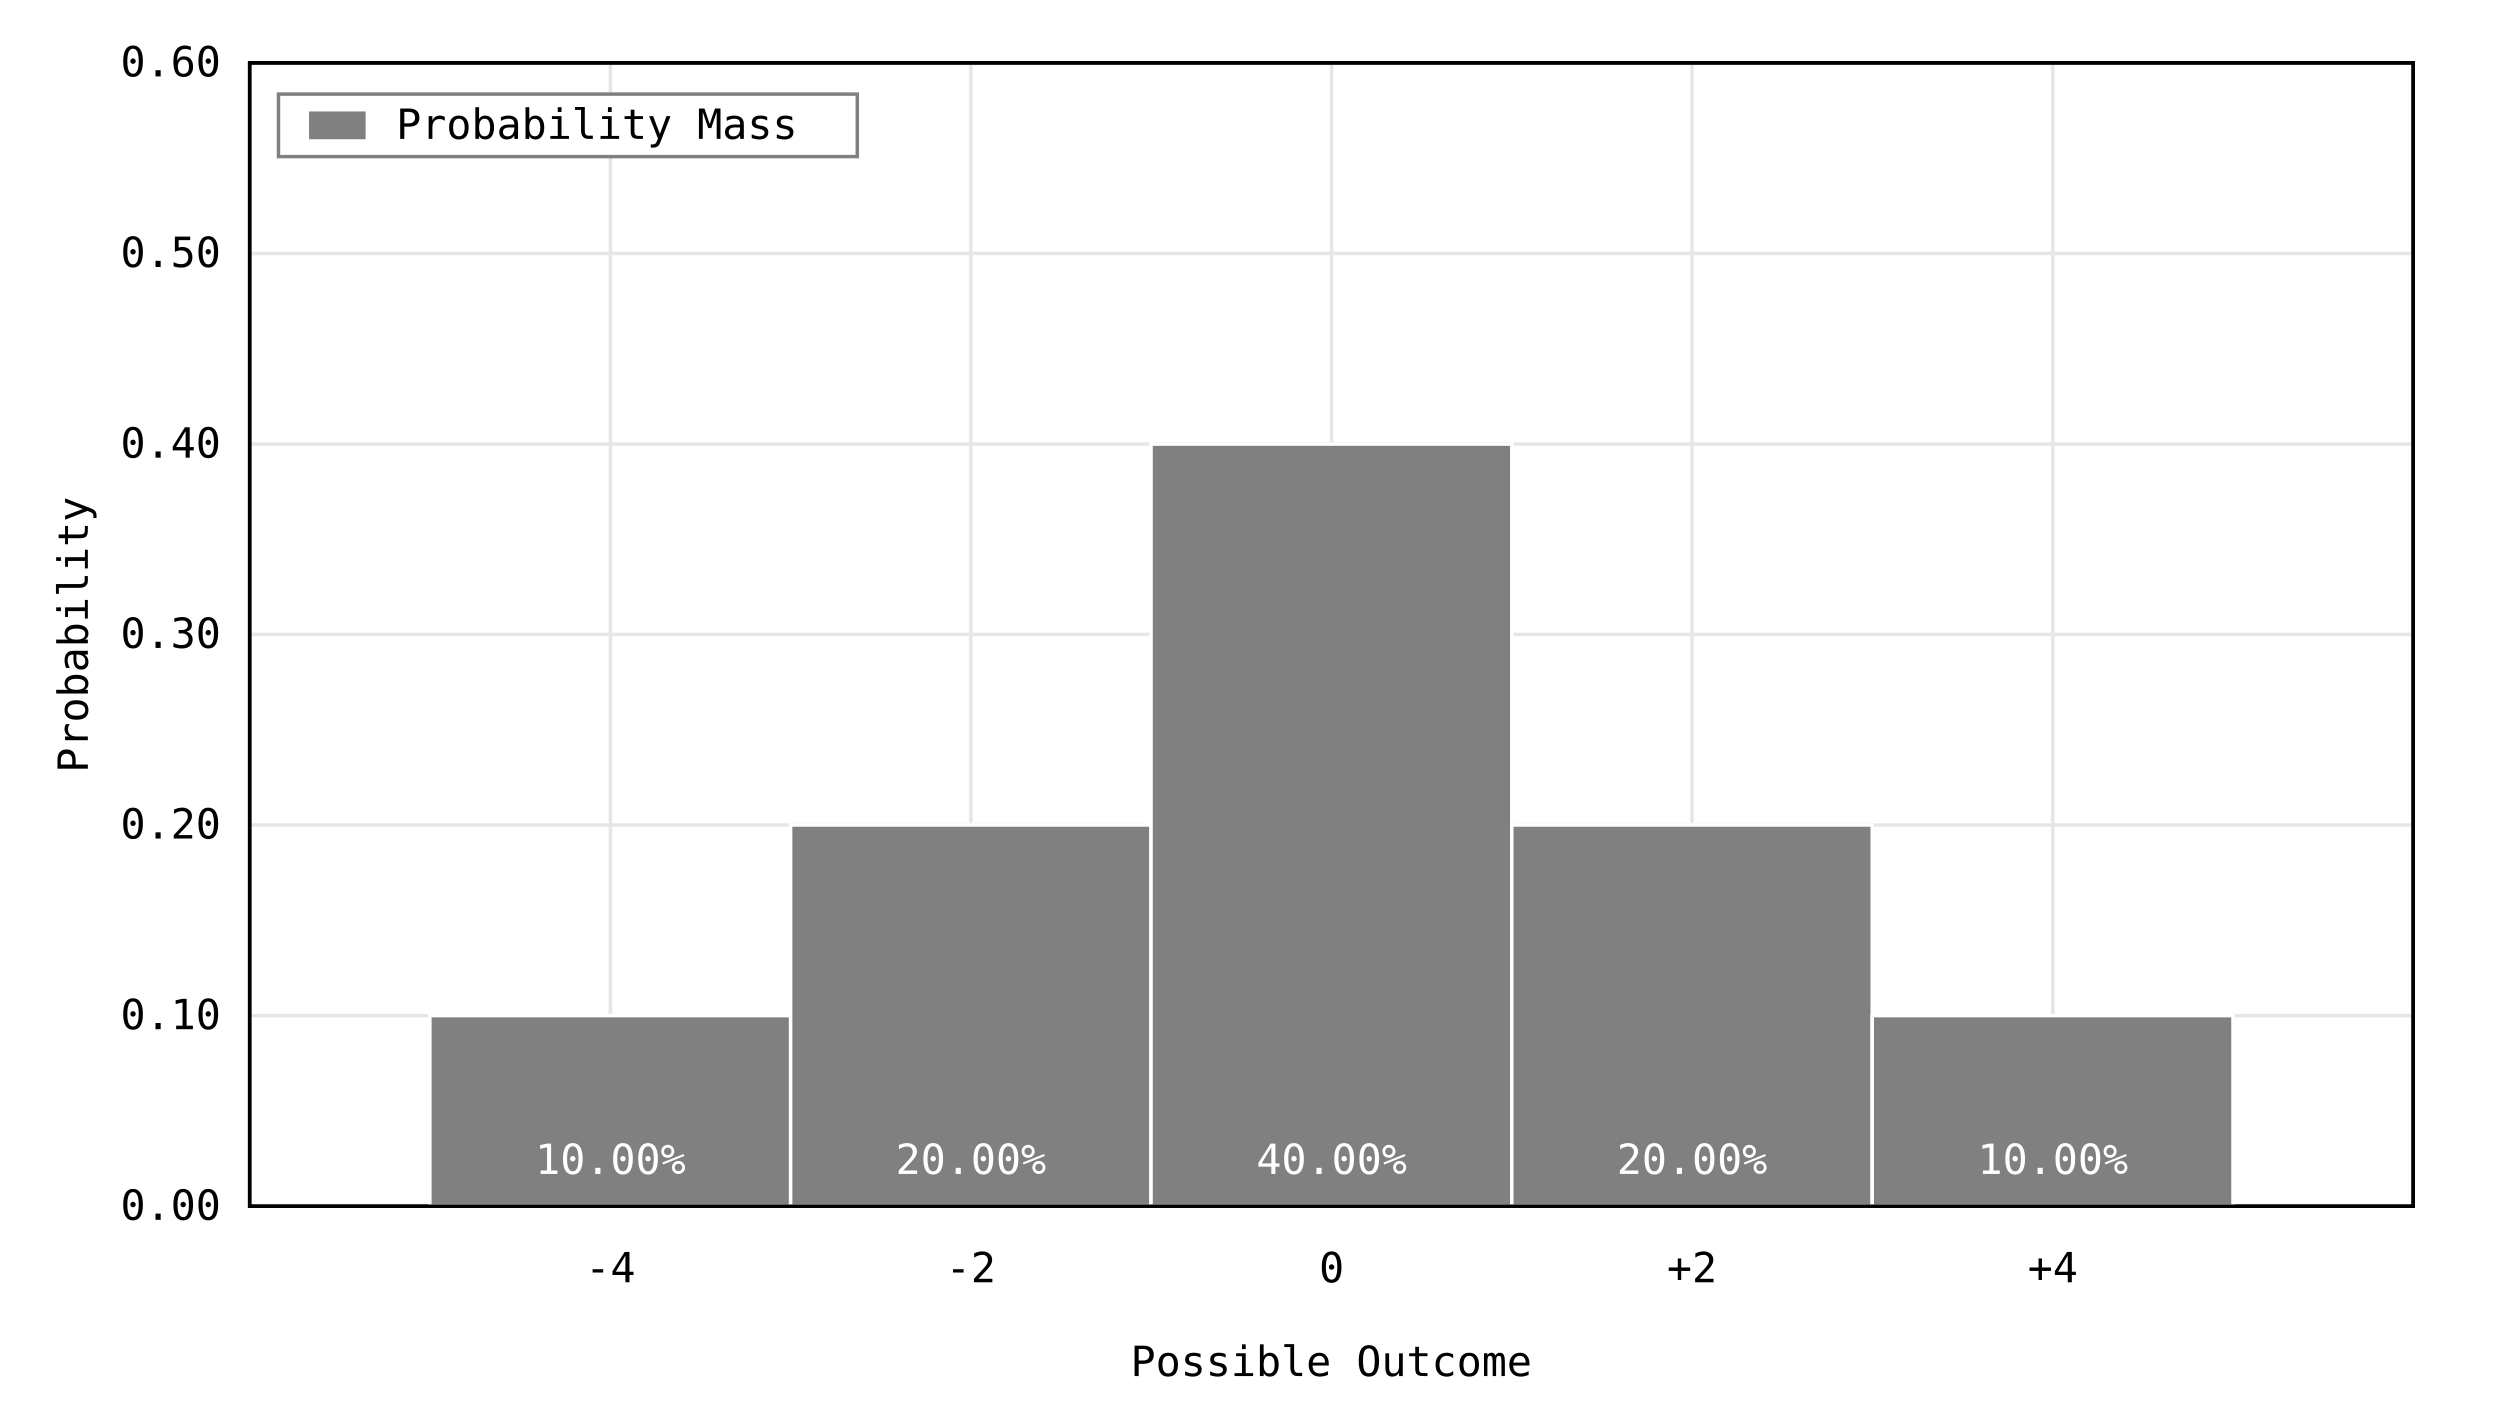
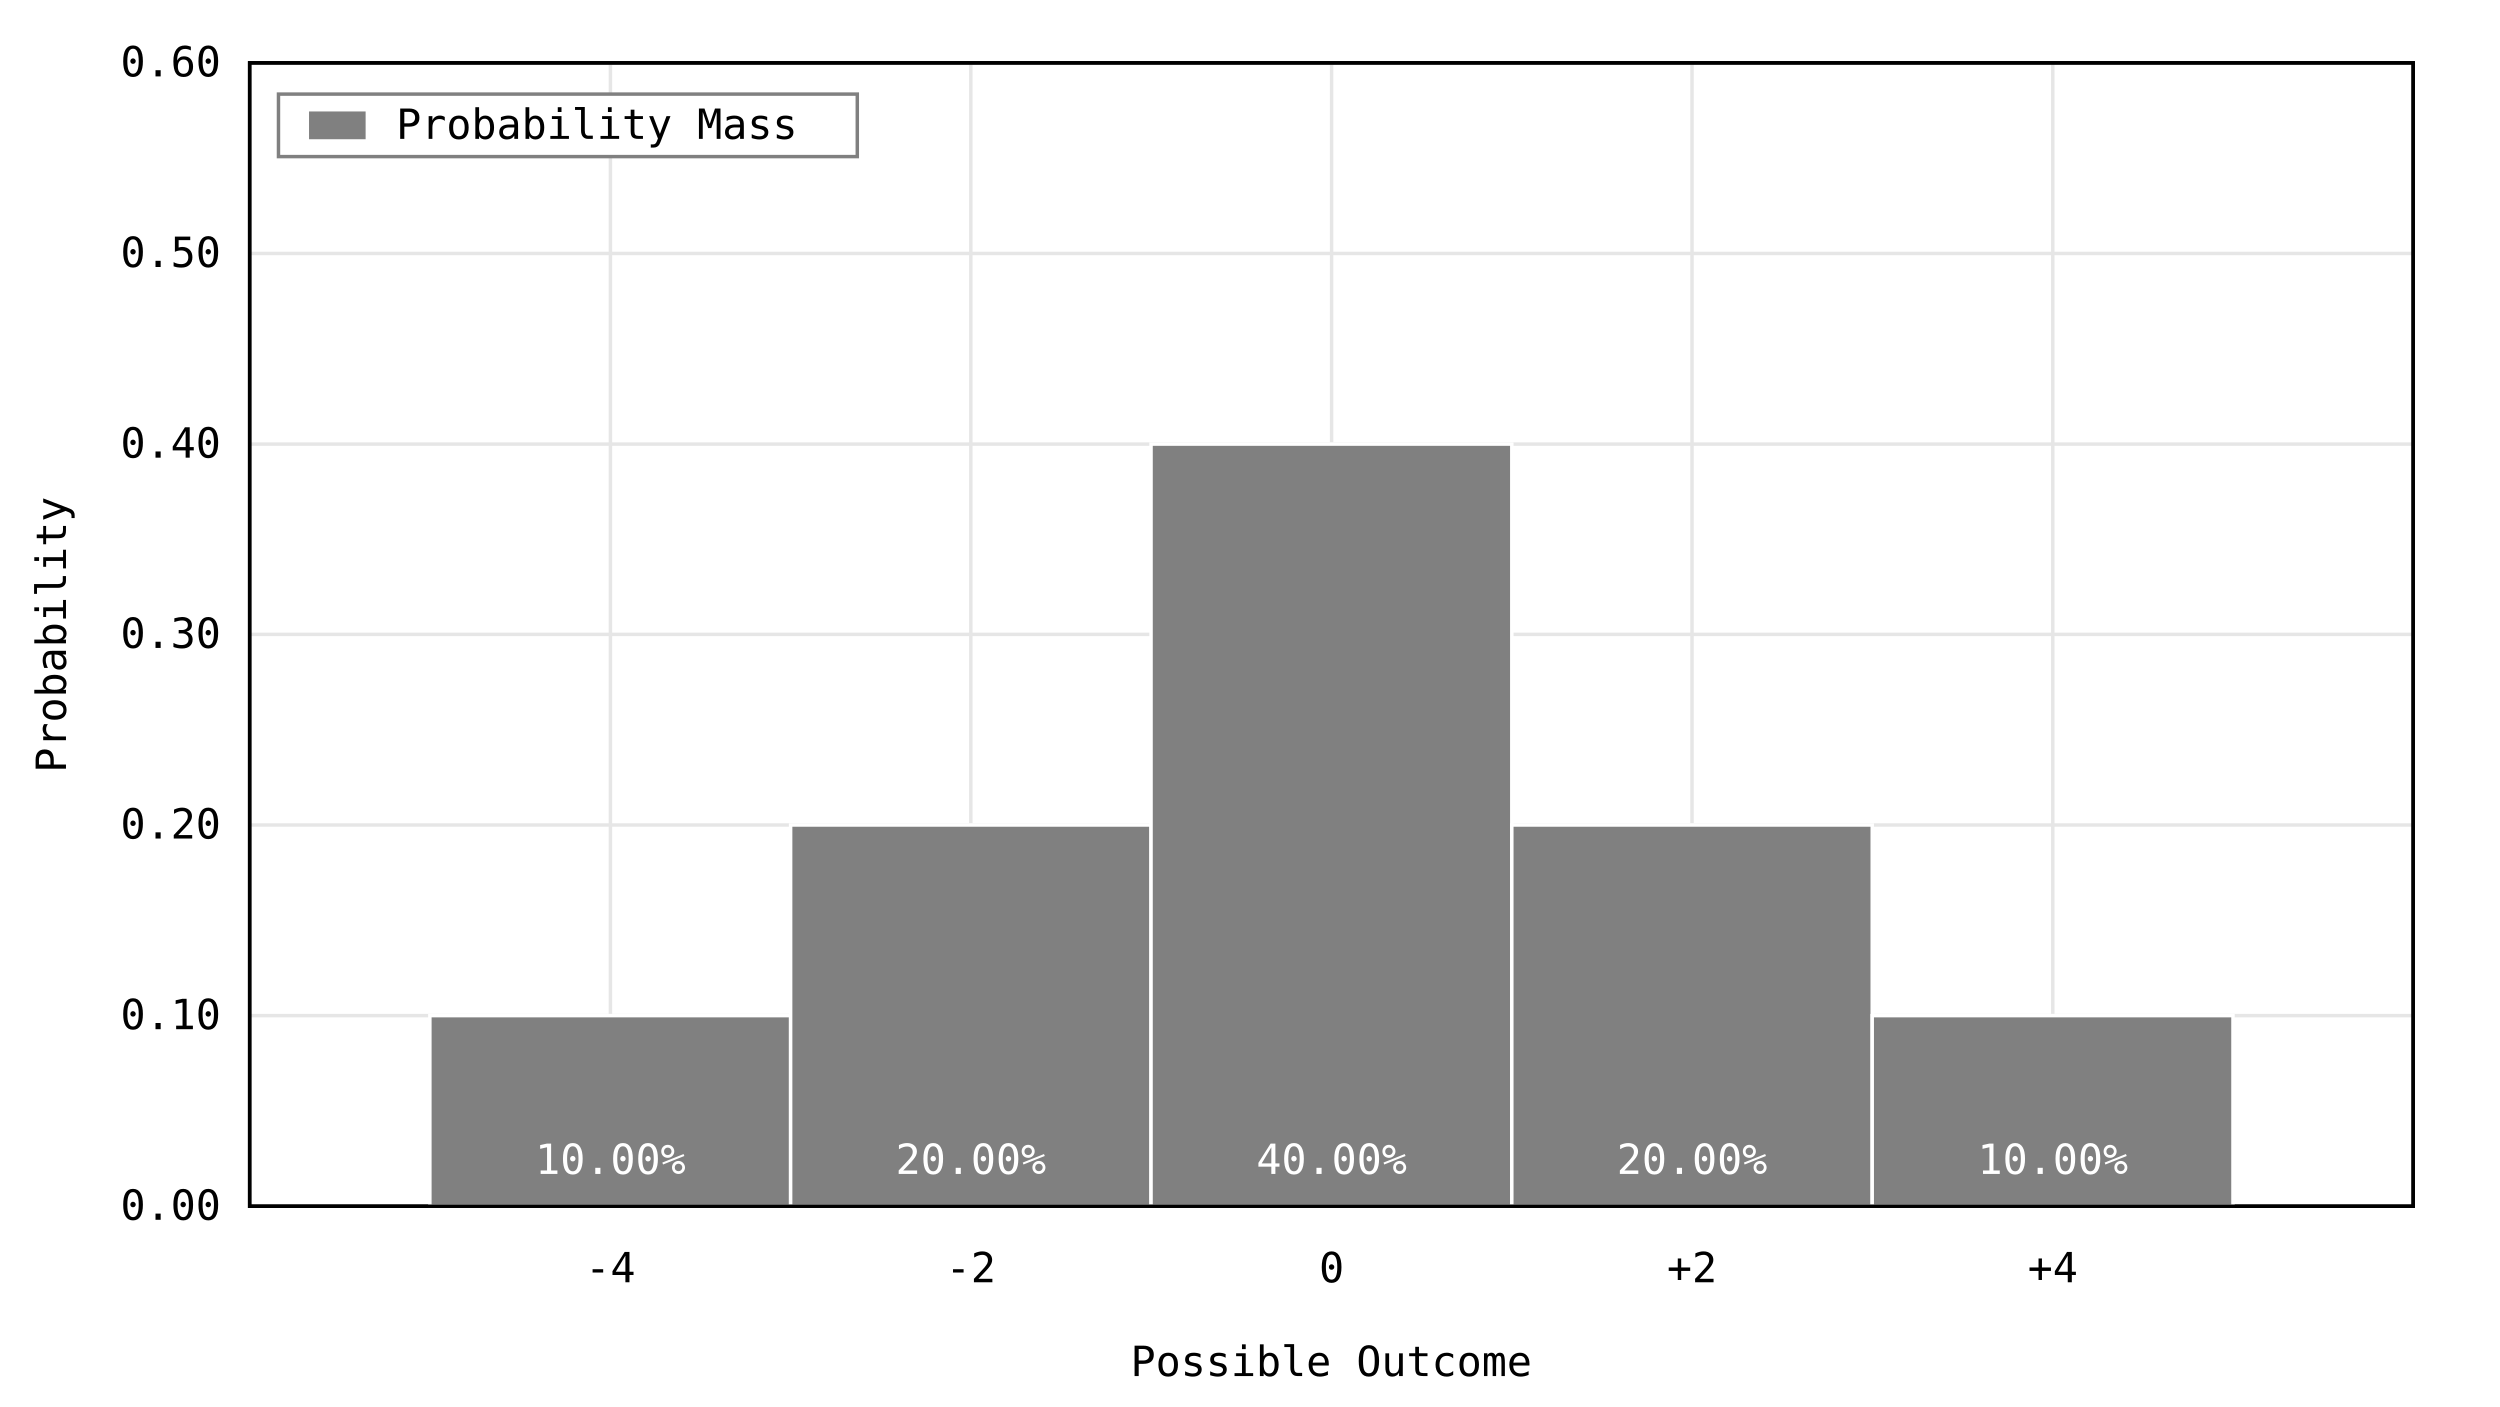
<svg xmlns="http://www.w3.org/2000/svg" xmlns:xlink="http://www.w3.org/1999/xlink" width="720" height="405" viewBox="0 0 720 405">
  <g id="gnuplot_canvas">
    <rect x="0" y="0" width="720" height="405" fill="none" />
    <defs>
      <circle id="gpDot" r="0.5" stroke-width="0.5" stroke="currentColor" />
      <path id="gpPt0" stroke-width="0.222" stroke="currentColor" d="M-1,0 h2 M0,-1 v2" />
      <path id="gpPt1" stroke-width="0.222" stroke="currentColor" d="M-1,-1 L1,1 M1,-1 L-1,1" />
      <path id="gpPt2" stroke-width="0.222" stroke="currentColor" d="M-1,0 L1,0 M0,-1 L0,1 M-1,-1 L1,1 M-1,1 L1,-1" />
      <rect id="gpPt3" stroke-width="0.222" stroke="currentColor" x="-1" y="-1" width="2" height="2" />
      <rect id="gpPt4" stroke-width="0.222" stroke="currentColor" fill="currentColor" x="-1" y="-1" width="2" height="2" />
      <circle id="gpPt5" stroke-width="0.222" stroke="currentColor" cx="0" cy="0" r="1" />
      <use xlink:href="#gpPt5" id="gpPt6" fill="currentColor" stroke="none" />
      <path id="gpPt7" stroke-width="0.222" stroke="currentColor" d="M0,-1.33 L-1.33,0.67 L1.33,0.67 z" />
      <use xlink:href="#gpPt7" id="gpPt8" fill="currentColor" stroke="none" />
      <use xlink:href="#gpPt7" id="gpPt9" stroke="currentColor" transform="rotate(180)" />
      <use xlink:href="#gpPt9" id="gpPt10" fill="currentColor" stroke="none" />
      <use xlink:href="#gpPt3" id="gpPt11" stroke="currentColor" transform="rotate(45)" />
      <use xlink:href="#gpPt11" id="gpPt12" fill="currentColor" stroke="none" />
      <path id="gpPt13" stroke-width="0.222" stroke="currentColor" d="M0,1.330 L1.265,0.411 L0.782,-1.067 L-0.782,-1.076 L-1.265,0.411 z" />
      <use xlink:href="#gpPt13" id="gpPt14" fill="currentColor" stroke="none" />
      <filter id="textbox" filterUnits="objectBoundingBox" x="0" y="0" height="1" width="1">
        <feFlood flood-color="white" flood-opacity="1" result="bgnd" />
        <feComposite in="SourceGraphic" in2="bgnd" operator="atop" />
      </filter>
      <filter id="greybox" filterUnits="objectBoundingBox" x="0" y="0" height="1" width="1">
        <feFlood flood-color="lightgrey" flood-opacity="1" result="grey" />
        <feComposite in="SourceGraphic" in2="grey" operator="atop" />
      </filter>
    </defs>
    <g fill="none" color="white" stroke="currentColor" stroke-width="1.00" stroke-linecap="butt" stroke-linejoin="miter">
</g>
    <g fill="none" color="black" stroke="currentColor" stroke-width="1.00" stroke-linecap="butt" stroke-linejoin="miter">
</g>
    <g fill="none" color="black" stroke="currentColor" stroke-width="1.00" stroke-linecap="butt" stroke-linejoin="miter">
      <path stroke="rgb(230, 230, 230)" class="gridline" d="M71.9,347.4 L695.0,347.4  " />
    </g>
    <g fill="none" color="black" stroke="currentColor" stroke-width="1.00" stroke-linecap="butt" stroke-linejoin="miter">
      <path stroke="black" d="M71.9,347.4 M695.0,347.4  " />
      <g transform="translate(63.6,351.3)" stroke="none" fill="black" font-family="Consolas, Menlo, monospace" font-size="12.00" text-anchor="end">
        <text>
          <tspan font-family="Consolas, Menlo, monospace">0.00</tspan>
        </text>
      </g>
    </g>
    <g fill="none" color="black" stroke="currentColor" stroke-width="1.00" stroke-linecap="butt" stroke-linejoin="miter">
</g>
    <g fill="none" color="black" stroke="currentColor" stroke-width="1.00" stroke-linecap="butt" stroke-linejoin="miter">
      <path stroke="rgb(230, 230, 230)" class="gridline" d="M71.9,292.5 L695.0,292.5  " />
    </g>
    <g fill="none" color="black" stroke="currentColor" stroke-width="1.00" stroke-linecap="butt" stroke-linejoin="miter">
      <path stroke="black" d="M71.9,292.5 M695.0,292.5  " />
      <g transform="translate(63.6,296.4)" stroke="none" fill="black" font-family="Consolas, Menlo, monospace" font-size="12.00" text-anchor="end">
        <text>
          <tspan font-family="Consolas, Menlo, monospace">0.10</tspan>
        </text>
      </g>
    </g>
    <g fill="none" color="black" stroke="currentColor" stroke-width="1.00" stroke-linecap="butt" stroke-linejoin="miter">
</g>
    <g fill="none" color="black" stroke="currentColor" stroke-width="1.00" stroke-linecap="butt" stroke-linejoin="miter">
      <path stroke="rgb(230, 230, 230)" class="gridline" d="M71.9,237.6 L695.0,237.6  " />
    </g>
    <g fill="none" color="black" stroke="currentColor" stroke-width="1.00" stroke-linecap="butt" stroke-linejoin="miter">
      <path stroke="black" d="M71.9,237.6 M695.0,237.6  " />
      <g transform="translate(63.6,241.5)" stroke="none" fill="black" font-family="Consolas, Menlo, monospace" font-size="12.00" text-anchor="end">
        <text>
          <tspan font-family="Consolas, Menlo, monospace">0.20</tspan>
        </text>
      </g>
    </g>
    <g fill="none" color="black" stroke="currentColor" stroke-width="1.00" stroke-linecap="butt" stroke-linejoin="miter">
</g>
    <g fill="none" color="black" stroke="currentColor" stroke-width="1.00" stroke-linecap="butt" stroke-linejoin="miter">
      <path stroke="rgb(230, 230, 230)" class="gridline" d="M71.9,182.7 L695.0,182.7  " />
    </g>
    <g fill="none" color="black" stroke="currentColor" stroke-width="1.00" stroke-linecap="butt" stroke-linejoin="miter">
      <path stroke="black" d="M71.9,182.7 M695.0,182.7  " />
      <g transform="translate(63.6,186.6)" stroke="none" fill="black" font-family="Consolas, Menlo, monospace" font-size="12.00" text-anchor="end">
        <text>
          <tspan font-family="Consolas, Menlo, monospace">0.30</tspan>
        </text>
      </g>
    </g>
    <g fill="none" color="black" stroke="currentColor" stroke-width="1.00" stroke-linecap="butt" stroke-linejoin="miter">
</g>
    <g fill="none" color="black" stroke="currentColor" stroke-width="1.00" stroke-linecap="butt" stroke-linejoin="miter">
      <path stroke="rgb(230, 230, 230)" class="gridline" d="M71.9,127.9 L695.0,127.9  " />
    </g>
    <g fill="none" color="black" stroke="currentColor" stroke-width="1.00" stroke-linecap="butt" stroke-linejoin="miter">
      <path stroke="black" d="M71.9,127.9 M695.0,127.9  " />
      <g transform="translate(63.6,131.8)" stroke="none" fill="black" font-family="Consolas, Menlo, monospace" font-size="12.00" text-anchor="end">
        <text>
          <tspan font-family="Consolas, Menlo, monospace">0.40</tspan>
        </text>
      </g>
    </g>
    <g fill="none" color="black" stroke="currentColor" stroke-width="1.00" stroke-linecap="butt" stroke-linejoin="miter">
</g>
    <g fill="none" color="black" stroke="currentColor" stroke-width="1.00" stroke-linecap="butt" stroke-linejoin="miter">
      <path stroke="rgb(230, 230, 230)" class="gridline" d="M71.9,73.0 L695.0,73.0  " />
    </g>
    <g fill="none" color="black" stroke="currentColor" stroke-width="1.00" stroke-linecap="butt" stroke-linejoin="miter">
      <path stroke="black" d="M71.9,73.0 M695.0,73.0  " />
      <g transform="translate(63.6,76.9)" stroke="none" fill="black" font-family="Consolas, Menlo, monospace" font-size="12.00" text-anchor="end">
        <text>
          <tspan font-family="Consolas, Menlo, monospace">0.50</tspan>
        </text>
      </g>
    </g>
    <g fill="none" color="black" stroke="currentColor" stroke-width="1.00" stroke-linecap="butt" stroke-linejoin="miter">
</g>
    <g fill="none" color="black" stroke="currentColor" stroke-width="1.00" stroke-linecap="butt" stroke-linejoin="miter">
      <path stroke="rgb(230, 230, 230)" class="gridline" d="M71.9,18.1 L695.0,18.1  " />
    </g>
    <g fill="none" color="black" stroke="currentColor" stroke-width="1.00" stroke-linecap="butt" stroke-linejoin="miter">
      <path stroke="black" d="M71.9,18.1 M695.0,18.1  " />
      <g transform="translate(63.6,22.0)" stroke="none" fill="black" font-family="Consolas, Menlo, monospace" font-size="12.00" text-anchor="end">
        <text>
          <tspan font-family="Consolas, Menlo, monospace">0.60</tspan>
        </text>
      </g>
    </g>
    <g fill="none" color="black" stroke="currentColor" stroke-width="1.00" stroke-linecap="butt" stroke-linejoin="miter">
</g>
    <g fill="none" color="black" stroke="currentColor" stroke-width="1.00" stroke-linecap="butt" stroke-linejoin="miter">
      <path stroke="rgb(230, 230, 230)" class="gridline" d="M175.8,347.4 L175.8,45.1 M175.8,27.1 L175.8,18.1  " />
    </g>
    <g fill="none" color="black" stroke="currentColor" stroke-width="1.00" stroke-linecap="butt" stroke-linejoin="miter">
      <path stroke="black" d="M175.8,347.4 M175.8,18.1  " />
      <g transform="translate(175.8,369.3)" stroke="none" fill="black" font-family="Consolas, Menlo, monospace" font-size="12.00" text-anchor="middle">
        <text>
          <tspan font-family="Consolas, Menlo, monospace">-4</tspan>
        </text>
      </g>
    </g>
    <g fill="none" color="black" stroke="currentColor" stroke-width="1.00" stroke-linecap="butt" stroke-linejoin="miter">
</g>
    <g fill="none" color="black" stroke="currentColor" stroke-width="1.00" stroke-linecap="butt" stroke-linejoin="miter">
      <path stroke="rgb(230, 230, 230)" class="gridline" d="M279.6,347.4 L279.6,18.1  " />
    </g>
    <g fill="none" color="black" stroke="currentColor" stroke-width="1.00" stroke-linecap="butt" stroke-linejoin="miter">
      <path stroke="black" d="M279.6,347.4 M279.6,18.1  " />
      <g transform="translate(279.6,369.3)" stroke="none" fill="black" font-family="Consolas, Menlo, monospace" font-size="12.00" text-anchor="middle">
        <text>
          <tspan font-family="Consolas, Menlo, monospace">-2</tspan>
        </text>
      </g>
    </g>
    <g fill="none" color="black" stroke="currentColor" stroke-width="1.00" stroke-linecap="butt" stroke-linejoin="miter">
</g>
    <g fill="none" color="black" stroke="currentColor" stroke-width="1.00" stroke-linecap="butt" stroke-linejoin="miter">
      <path stroke="rgb(230, 230, 230)" class="gridline" d="M383.5,347.4 L383.5,18.1  " />
    </g>
    <g fill="none" color="black" stroke="currentColor" stroke-width="1.00" stroke-linecap="butt" stroke-linejoin="miter">
      <path stroke="black" d="M383.5,347.4 M383.5,18.1  " />
      <g transform="translate(383.5,369.3)" stroke="none" fill="black" font-family="Consolas, Menlo, monospace" font-size="12.00" text-anchor="middle">
        <text>
          <tspan font-family="Consolas, Menlo, monospace"> 0</tspan>
        </text>
      </g>
    </g>
    <g fill="none" color="black" stroke="currentColor" stroke-width="1.00" stroke-linecap="butt" stroke-linejoin="miter">
</g>
    <g fill="none" color="black" stroke="currentColor" stroke-width="1.00" stroke-linecap="butt" stroke-linejoin="miter">
      <path stroke="rgb(230, 230, 230)" class="gridline" d="M487.3,347.4 L487.3,18.1  " />
    </g>
    <g fill="none" color="black" stroke="currentColor" stroke-width="1.00" stroke-linecap="butt" stroke-linejoin="miter">
      <path stroke="black" d="M487.3,347.4 M487.3,18.1  " />
      <g transform="translate(487.3,369.3)" stroke="none" fill="black" font-family="Consolas, Menlo, monospace" font-size="12.00" text-anchor="middle">
        <text>
          <tspan font-family="Consolas, Menlo, monospace">+2</tspan>
        </text>
      </g>
    </g>
    <g fill="none" color="black" stroke="currentColor" stroke-width="1.00" stroke-linecap="butt" stroke-linejoin="miter">
</g>
    <g fill="none" color="black" stroke="currentColor" stroke-width="1.00" stroke-linecap="butt" stroke-linejoin="miter">
      <path stroke="rgb(230, 230, 230)" class="gridline" d="M591.2,347.4 L591.2,18.1  " />
    </g>
    <g fill="none" color="black" stroke="currentColor" stroke-width="1.00" stroke-linecap="butt" stroke-linejoin="miter">
      <path stroke="black" d="M591.2,347.4 M591.2,18.1  " />
      <g transform="translate(591.2,369.3)" stroke="none" fill="black" font-family="Consolas, Menlo, monospace" font-size="12.00" text-anchor="middle">
        <text>
          <tspan font-family="Consolas, Menlo, monospace">+4</tspan>
        </text>
      </g>
    </g>
    <g fill="none" color="black" stroke="currentColor" stroke-width="1.00" stroke-linecap="butt" stroke-linejoin="miter">
</g>
    <g fill="none" color="black" stroke="currentColor" stroke-width="1.00" stroke-linecap="butt" stroke-linejoin="miter">
      <path stroke="black" d="M71.9,18.1 L71.9,347.4 L695.0,347.4 L695.0,18.1 L71.9,18.1 Z  " />
    </g>
    <g fill="none" color="black" stroke="currentColor" stroke-width="1.00" stroke-linecap="butt" stroke-linejoin="miter">
-       <g transform="translate(25.3,182.8) rotate(270)" stroke="none" fill="black" font-family="Consolas, Menlo, monospace" font-size="12.00" text-anchor="middle">
+       <g transform="translate(19.0,182.8) rotate(270)" stroke="none" fill="black" font-family="Consolas, Menlo, monospace" font-size="12.00" text-anchor="middle">
        <text>
          <tspan font-family="Consolas, Menlo, monospace">Probability</tspan>
        </text>
      </g>
    </g>
    <g fill="none" color="black" stroke="currentColor" stroke-width="1.00" stroke-linecap="butt" stroke-linejoin="miter">
      <g transform="translate(383.4,396.3)" stroke="none" fill="black" font-family="Consolas, Menlo, monospace" font-size="12.00" text-anchor="middle">
        <text>
          <tspan font-family="Consolas, Menlo, monospace">Possible Outcome</tspan>
        </text>
      </g>
    </g>
    <g fill="none" color="black" stroke="currentColor" stroke-width="1.00" stroke-linecap="butt" stroke-linejoin="miter">
</g>
    <g fill="none" color="black" stroke="currentColor" stroke-width="1.00" stroke-linecap="butt" stroke-linejoin="miter">
      <path stroke="rgb(128, 128, 128)" d="M80.2,45.1 L80.2,27.1 L246.9,27.1 L246.9,45.1 L80.2,45.1 Z  " />
    </g>
    <g id="gnuplot_plot_1">
      <g fill="none" color="black" stroke="currentColor" stroke-width="1.00" stroke-linecap="butt" stroke-linejoin="miter">
        <g transform="translate(114.1,40.0)" stroke="none" fill="black" font-family="Consolas, Menlo, monospace" font-size="12.00" text-anchor="start">
          <text>
            <tspan font-family="Consolas, Menlo, monospace">Probability Mass</tspan>
          </text>
        </g>
      </g>
      <g fill="none" color="black" stroke="currentColor" stroke-width="1.00" stroke-linecap="butt" stroke-linejoin="miter">
        <g stroke="none" shape-rendering="crispEdges">
          <polygon fill="rgb(128, 128, 128)" points="88.5,40.6 105.8,40.6 105.8,31.6 88.5,31.6 " />
        </g>
        <path stroke="rgb(255, 255, 255)" d="M88.5,40.6 L105.8,40.6 L105.8,31.6 L88.5,31.6 L88.5,40.6 Z  " />
      </g>
      <g fill="none" color="black" stroke="currentColor" stroke-width="1.00" stroke-linecap="butt" stroke-linejoin="miter">
        <g stroke="none" shape-rendering="crispEdges">
          <polygon fill="rgb(128, 128, 128)" points="123.8,347.4 227.8,347.4 227.8,292.4 123.8,292.4 " />
        </g>
        <path stroke="rgb(255, 255, 255)" d="M123.8,347.4 L123.8,292.5 L227.7,292.5 L227.7,347.4 L123.8,347.4 Z  " />
      </g>
      <g fill="none" color="black" stroke="currentColor" stroke-width="1.00" stroke-linecap="butt" stroke-linejoin="miter">
        <g stroke="none" shape-rendering="crispEdges">
          <polygon fill="rgb(128, 128, 128)" points="227.7,347.4 331.6,347.4 331.6,237.5 227.7,237.5 " />
        </g>
        <path stroke="rgb(255, 255, 255)" d="M227.7,347.4 L227.7,237.6 L331.5,237.6 L331.5,347.4 L227.7,347.4 Z  " />
      </g>
      <g fill="none" color="black" stroke="currentColor" stroke-width="1.00" stroke-linecap="butt" stroke-linejoin="miter">
        <g stroke="none" shape-rendering="crispEdges">
          <polygon fill="rgb(128, 128, 128)" points="331.5,347.4 435.5,347.4 435.5,127.8 331.5,127.8 " />
        </g>
        <path stroke="rgb(255, 255, 255)" d="M331.5,347.4 L331.5,127.9 L435.4,127.9 L435.4,347.4 L331.5,347.4 Z  " />
      </g>
      <g fill="none" color="black" stroke="currentColor" stroke-width="1.00" stroke-linecap="butt" stroke-linejoin="miter">
        <g stroke="none" shape-rendering="crispEdges">
          <polygon fill="rgb(128, 128, 128)" points="435.4,347.4 539.3,347.4 539.3,237.5 435.4,237.5 " />
        </g>
        <path stroke="rgb(255, 255, 255)" d="M435.4,347.4 L435.4,237.6 L539.2,237.6 L539.2,347.4 L435.4,347.4 Z  " />
      </g>
      <g fill="none" color="black" stroke="currentColor" stroke-width="1.00" stroke-linecap="butt" stroke-linejoin="miter">
        <g stroke="none" shape-rendering="crispEdges">
          <polygon fill="rgb(128, 128, 128)" points="539.2,347.4 643.2,347.4 643.2,292.4 539.2,292.4 " />
        </g>
        <path stroke="rgb(255, 255, 255)" d="M539.2,347.4 L539.2,292.5 L643.1,292.5 L643.1,347.4 L539.2,347.4 Z  " />
      </g>
      <g fill="none" color="black" stroke="currentColor" stroke-width="1.00" stroke-linecap="butt" stroke-linejoin="miter">
</g>
    </g>
    <g id="gnuplot_plot_2">
      <g fill="none" color="black" stroke="currentColor" stroke-width="1.00" stroke-linecap="butt" stroke-linejoin="miter">
        <g transform="translate(175.8,338.1)" stroke="none" fill="rgb(255,255,255)" font-family="Consolas, Menlo, monospace" font-size="12.00" text-anchor="middle">
          <text>
            <tspan font-family="Consolas, Menlo, monospace">10.00%</tspan>
          </text>
        </g>
        <g transform="translate(279.6,338.1)" stroke="none" fill="rgb(255,255,255)" font-family="Consolas, Menlo, monospace" font-size="12.00" text-anchor="middle">
          <text>
            <tspan font-family="Consolas, Menlo, monospace">20.00%</tspan>
          </text>
        </g>
        <g transform="translate(383.5,338.1)" stroke="none" fill="rgb(255,255,255)" font-family="Consolas, Menlo, monospace" font-size="12.00" text-anchor="middle">
          <text>
            <tspan font-family="Consolas, Menlo, monospace">40.00%</tspan>
          </text>
        </g>
        <g transform="translate(487.3,338.1)" stroke="none" fill="rgb(255,255,255)" font-family="Consolas, Menlo, monospace" font-size="12.00" text-anchor="middle">
          <text>
            <tspan font-family="Consolas, Menlo, monospace">20.00%</tspan>
          </text>
        </g>
        <g transform="translate(591.2,338.1)" stroke="none" fill="rgb(255,255,255)" font-family="Consolas, Menlo, monospace" font-size="12.00" text-anchor="middle">
          <text>
            <tspan font-family="Consolas, Menlo, monospace">10.00%</tspan>
          </text>
        </g>
      </g>
    </g>
    <g fill="none" color="white" stroke="rgb(255, 255, 255)" stroke-width="2.00" stroke-linecap="butt" stroke-linejoin="miter">
</g>
    <g fill="none" color="black" stroke="currentColor" stroke-width="2.00" stroke-linecap="butt" stroke-linejoin="miter">
</g>
    <g fill="none" color="black" stroke="black" stroke-width="1.00" stroke-linecap="butt" stroke-linejoin="miter">
</g>
    <g fill="none" color="black" stroke="currentColor" stroke-width="1.00" stroke-linecap="butt" stroke-linejoin="miter">
      <path stroke="black" d="M71.9,18.1 L71.9,347.4 L695.0,347.4 L695.0,18.1 L71.9,18.1 Z  " />
    </g>
    <g fill="none" color="black" stroke="currentColor" stroke-width="1.00" stroke-linecap="butt" stroke-linejoin="miter">
</g>
  </g>
</svg>
